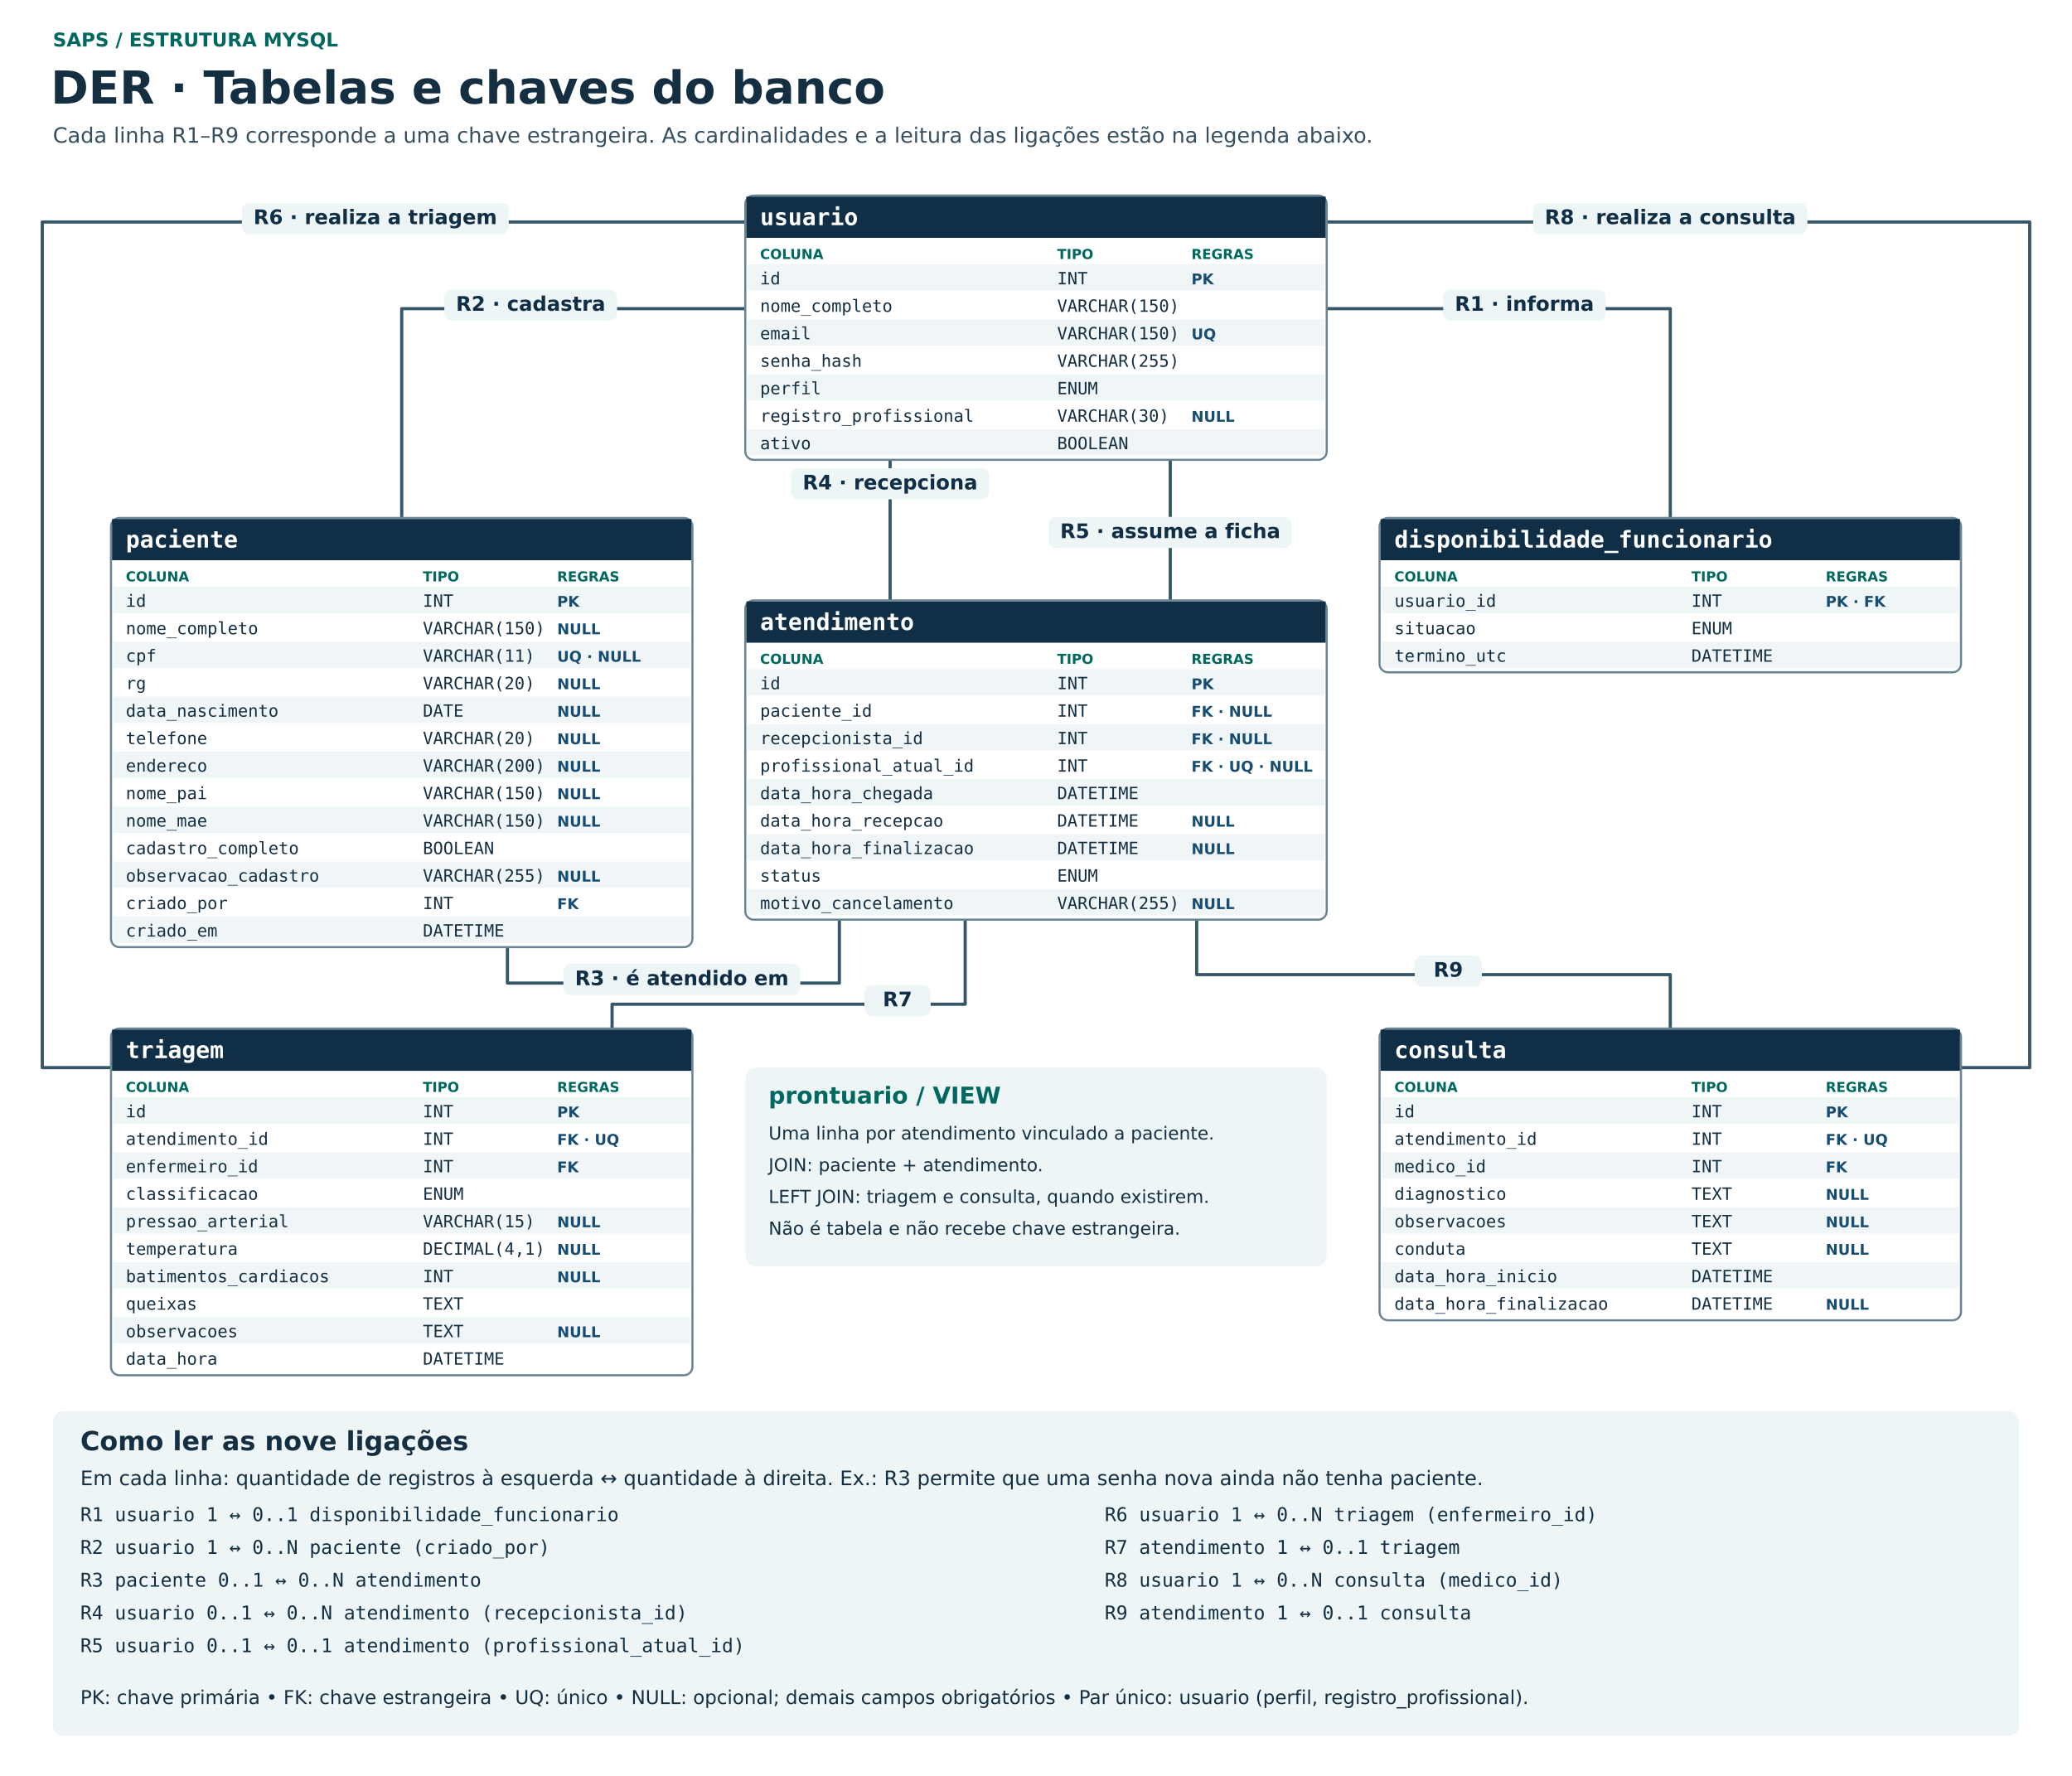
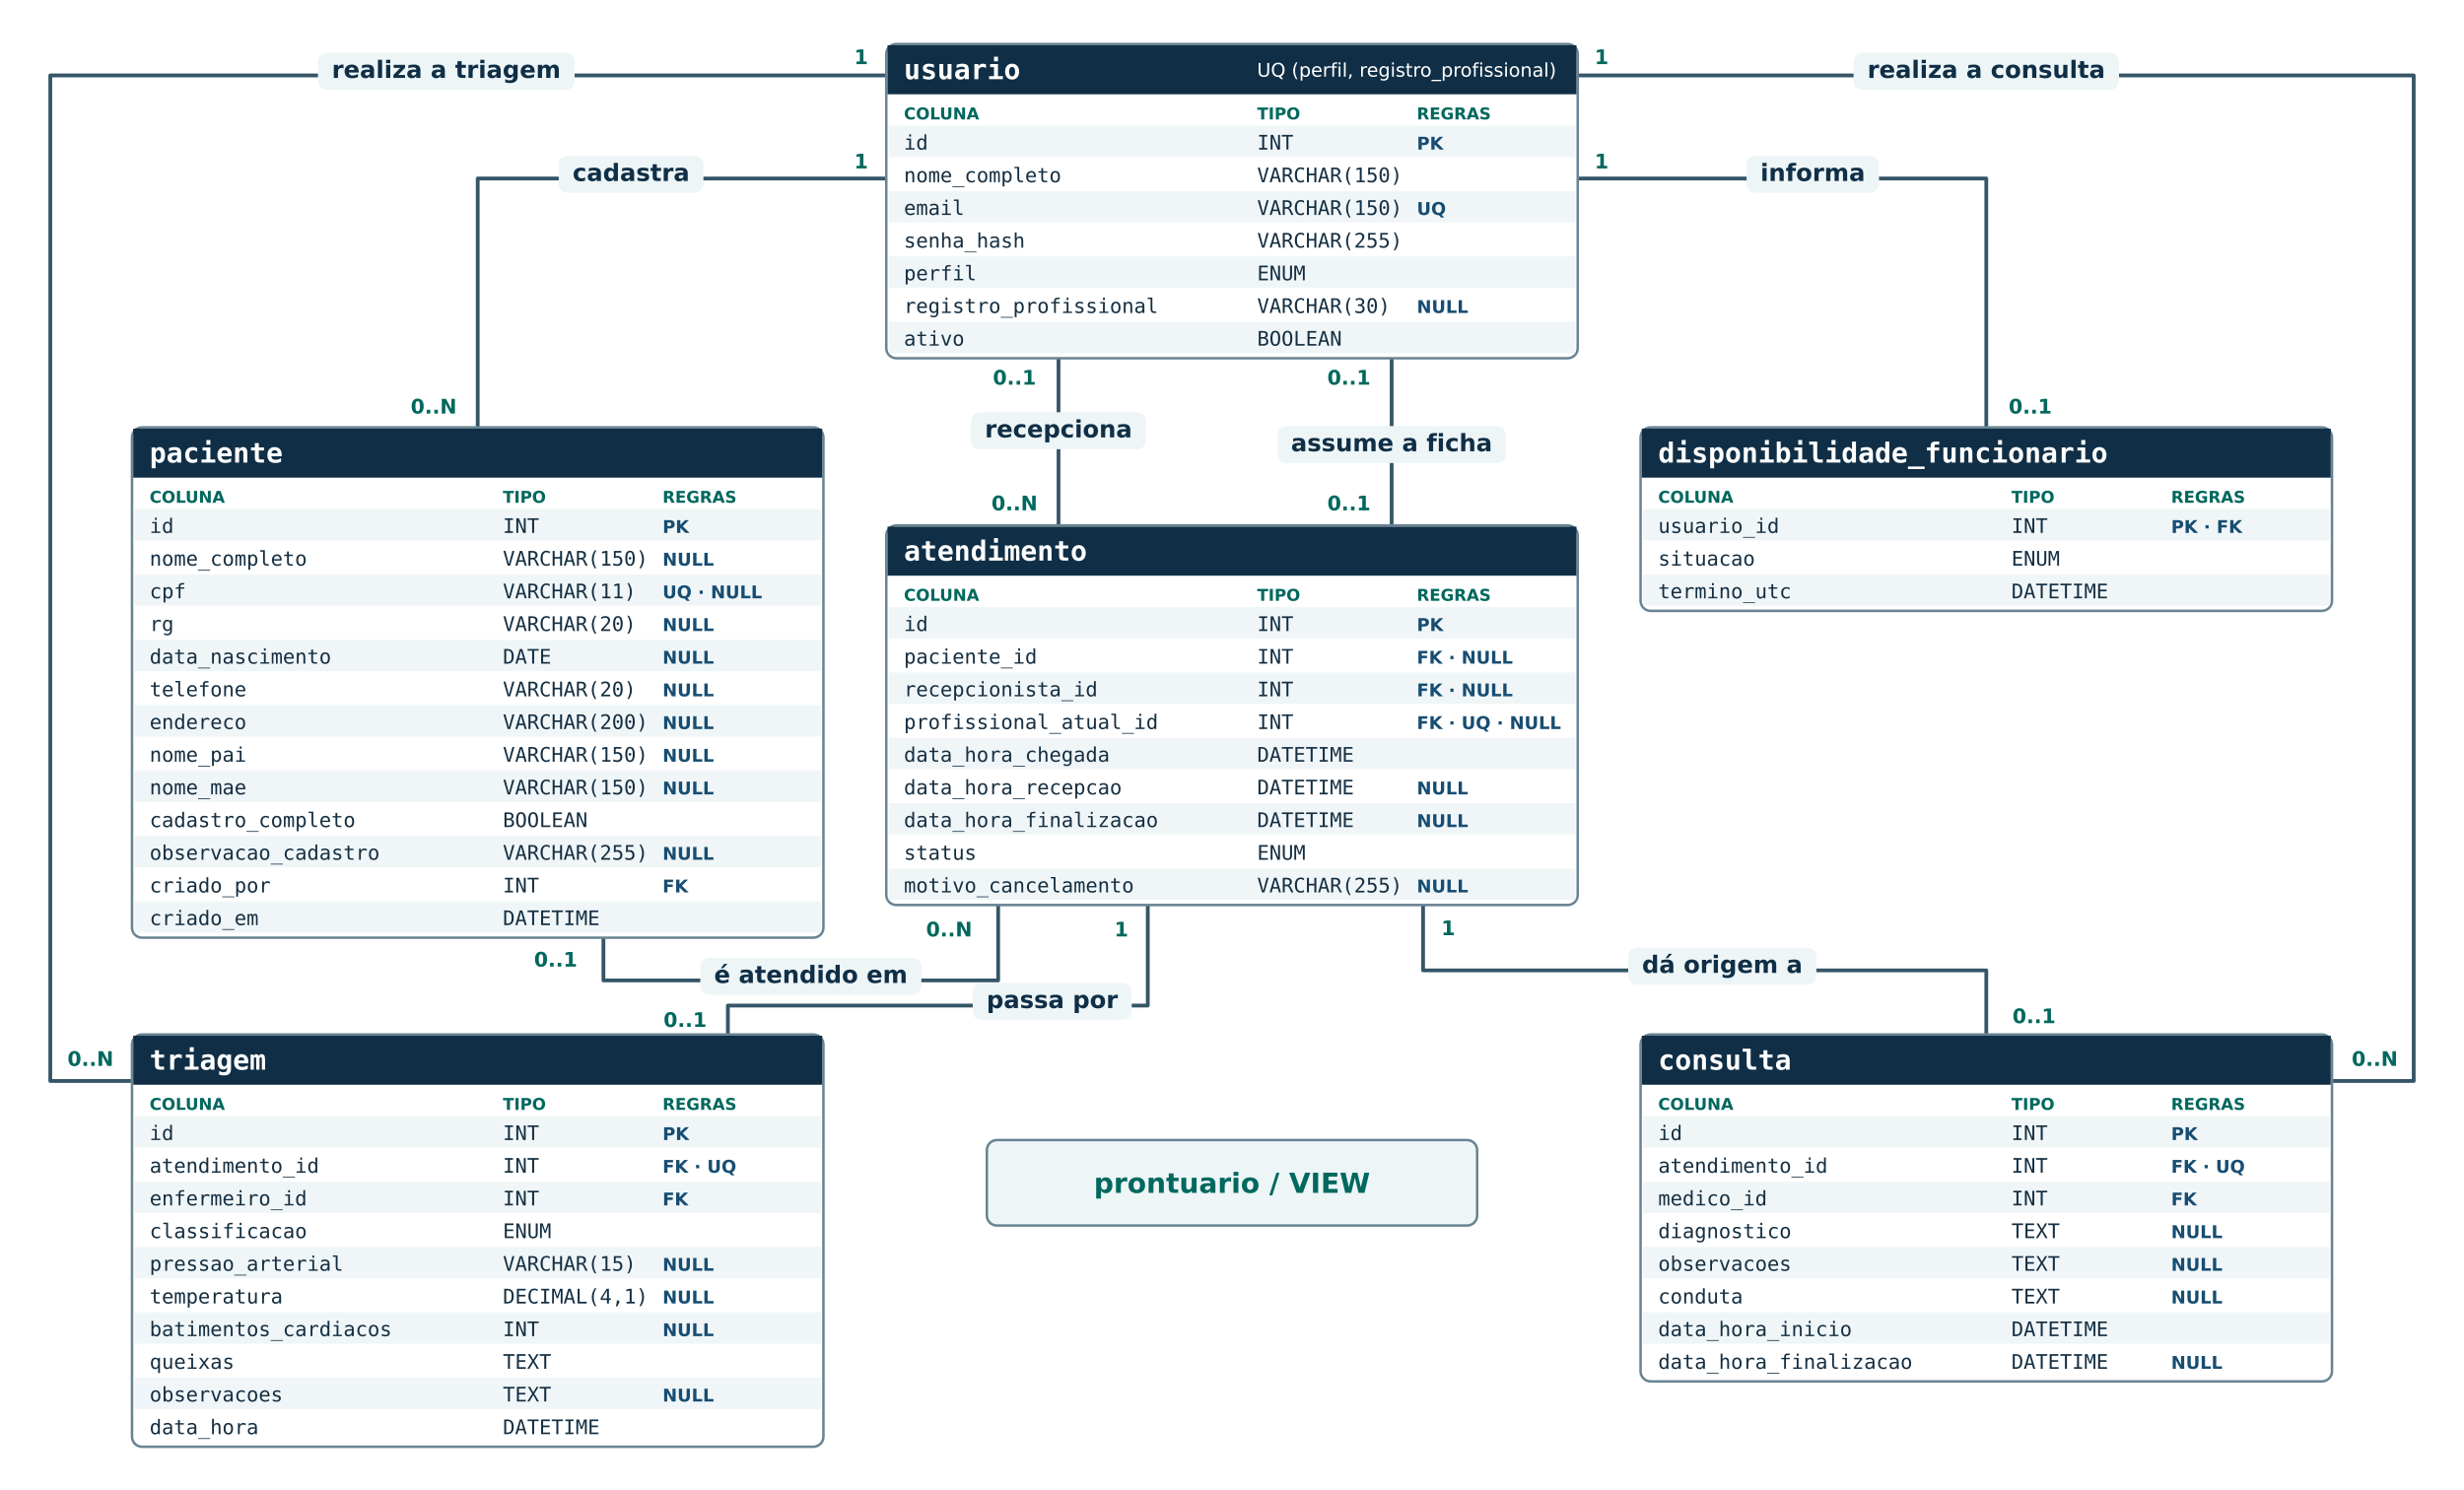
- <svg xmlns="http://www.w3.org/2000/svg" width="1960" height="1680" viewBox="0 0 1960 1680" role="img" aria-labelledby="titulo descricao">
+ <svg xmlns="http://www.w3.org/2000/svg" width="1960" height="1185" viewBox="0 150 1960 1185" role="img" aria-labelledby="titulo descricao">
  <rect width="1960" height="1680" fill="white" />
-   <text x="50" y="44" font-family="DejaVu Sans, sans-serif" font-size="18" font-weight="700" text-anchor="start" fill="#00685e">SAPS   /   ESTRUTURA MYSQL</text>
-   <text x="48" y="98" font-family="DejaVu Sans, sans-serif" font-size="43" font-weight="700" text-anchor="start" fill="#152f42">DER · Tabelas e chaves do banco</text>
-   <text x="50" y="135" font-family="DejaVu Sans, sans-serif" font-size="20" font-weight="400" text-anchor="start" fill="#354e60">Cada linha R1–R9 corresponde a uma chave estrangeira. As cardinalidades e a leitura das ligações estão na legenda abaixo.</text>
  <polyline points="705,210 40,210 40,1010 105,1010" fill="none" stroke="#355667" stroke-width="3" stroke-linejoin="round" />
-   <rect x="228.789" y="191.95" width="252.422" height="29.45" rx="7" fill="#edf5f7" stroke="none" stroke-width="2" />
-   <text x="355" y="212" font-family="DejaVu Sans, sans-serif" font-size="19" font-weight="700" text-anchor="middle" fill="#102f46">R6 · realiza a triagem</text>
+   <rect x="252.93" y="191.95" width="204.141" height="29.45" rx="7" fill="#edf5f7" stroke="none" stroke-width="2" />
+   <text x="355" y="212" font-family="DejaVu Sans, sans-serif" font-size="19" font-weight="700" text-anchor="middle" fill="#102f46">realiza a triagem</text>
  <polyline points="1255,210 1920,210 1920,1010 1855,1010" fill="none" stroke="#355667" stroke-width="3" stroke-linejoin="round" />
-   <rect x="1450.273" y="191.95" width="259.453" height="29.45" rx="7" fill="#edf5f7" stroke="none" stroke-width="2" />
-   <text x="1580" y="212" font-family="DejaVu Sans, sans-serif" font-size="19" font-weight="700" text-anchor="middle" fill="#102f46">R8 · realiza a consulta</text>
+   <rect x="1474.414" y="191.95" width="211.172" height="29.45" rx="7" fill="#edf5f7" stroke="none" stroke-width="2" />
+   <text x="1580" y="212" font-family="DejaVu Sans, sans-serif" font-size="19" font-weight="700" text-anchor="middle" fill="#102f46">realiza a consulta</text>
  <polyline points="705,292 380,292 380,490" fill="none" stroke="#355667" stroke-width="3" stroke-linejoin="round" />
-   <rect x="420.305" y="273.95" width="163.391" height="29.45" rx="7" fill="#edf5f7" stroke="none" stroke-width="2" />
-   <text x="502" y="294" font-family="DejaVu Sans, sans-serif" font-size="19" font-weight="700" text-anchor="middle" fill="#102f46">R2 · cadastra</text>
+   <rect x="444.445" y="273.95" width="115.109" height="29.45" rx="7" fill="#edf5f7" stroke="none" stroke-width="2" />
+   <text x="502" y="294" font-family="DejaVu Sans, sans-serif" font-size="19" font-weight="700" text-anchor="middle" fill="#102f46">cadastra</text>
  <polyline points="1255,292 1580,292 1580,490" fill="none" stroke="#355667" stroke-width="3" stroke-linejoin="round" />
-   <rect x="1365.18" y="273.95" width="153.641" height="29.45" rx="7" fill="#edf5f7" stroke="none" stroke-width="2" />
-   <text x="1442" y="294" font-family="DejaVu Sans, sans-serif" font-size="19" font-weight="700" text-anchor="middle" fill="#102f46">R1 · informa</text>
+   <rect x="1389.32" y="273.95" width="105.359" height="29.45" rx="7" fill="#edf5f7" stroke="none" stroke-width="2" />
+   <text x="1442" y="294" font-family="DejaVu Sans, sans-serif" font-size="19" font-weight="700" text-anchor="middle" fill="#102f46">informa</text>
  <polyline points="842,435 842,568" fill="none" stroke="#355667" stroke-width="3" stroke-linejoin="round" />
-   <rect x="748.258" y="442.95" width="187.484" height="29.45" rx="7" fill="#edf5f7" stroke="none" stroke-width="2" />
-   <text x="842" y="463" font-family="DejaVu Sans, sans-serif" font-size="19" font-weight="700" text-anchor="middle" fill="#102f46">R4 · recepciona</text>
+   <rect x="772.398" y="477.95" width="139.203" height="29.45" rx="7" fill="#edf5f7" stroke="none" stroke-width="2" />
+   <text x="842" y="498" font-family="DejaVu Sans, sans-serif" font-size="19" font-weight="700" text-anchor="middle" fill="#102f46">recepciona</text>
  <polyline points="1107,435 1107,568" fill="none" stroke="#355667" stroke-width="3" stroke-linejoin="round" />
-   <rect x="992.148" y="488.95" width="229.703" height="29.45" rx="7" fill="#edf5f7" stroke="none" stroke-width="2" />
-   <text x="1107" y="509" font-family="DejaVu Sans, sans-serif" font-size="19" font-weight="700" text-anchor="middle" fill="#102f46">R5 · assume a ficha</text>
+   <rect x="1016.289" y="488.95" width="181.422" height="29.45" rx="7" fill="#edf5f7" stroke="none" stroke-width="2" />
+   <text x="1107" y="509" font-family="DejaVu Sans, sans-serif" font-size="19" font-weight="700" text-anchor="middle" fill="#102f46">assume a ficha</text>
  <polyline points="480,896 480,930 794,930 794,870" fill="none" stroke="#355667" stroke-width="3" stroke-linejoin="round" />
-   <rect x="532.922" y="911.95" width="224.156" height="29.45" rx="7" fill="#edf5f7" stroke="none" stroke-width="2" />
-   <text x="645" y="932" font-family="DejaVu Sans, sans-serif" font-size="19" font-weight="700" text-anchor="middle" fill="#102f46">R3 · é atendido em</text>
+   <rect x="557.062" y="911.95" width="175.875" height="29.45" rx="7" fill="#edf5f7" stroke="none" stroke-width="2" />
+   <text x="645" y="932" font-family="DejaVu Sans, sans-serif" font-size="19" font-weight="700" text-anchor="middle" fill="#102f46">é atendido em</text>
  <polyline points="913,870 913,950 579,950 579,973" fill="none" stroke="#355667" stroke-width="3" stroke-linejoin="round" />
-   <rect x="817.664" y="931.95" width="62.672" height="29.45" rx="7" fill="#edf5f7" stroke="none" stroke-width="2" />
-   <text x="849" y="952" font-family="DejaVu Sans, sans-serif" font-size="19" font-weight="700" text-anchor="middle" fill="#102f46">R7</text>
+   <rect x="773.75" y="931.95" width="126.5" height="29.45" rx="7" fill="#edf5f7" stroke="none" stroke-width="2" />
+   <text x="837" y="952" font-family="DejaVu Sans, sans-serif" font-size="19" font-weight="700" text-anchor="middle" fill="#102f46">passa por</text>
  <polyline points="1132,870 1132,922 1580,922 1580,973" fill="none" stroke="#355667" stroke-width="3" stroke-linejoin="round" />
-   <rect x="1338.281" y="903.95" width="63.438" height="29.45" rx="7" fill="#edf5f7" stroke="none" stroke-width="2" />
-   <text x="1370" y="924" font-family="DejaVu Sans, sans-serif" font-size="19" font-weight="700" text-anchor="middle" fill="#102f46">R9</text>
+   <rect x="1295.156" y="903.95" width="149.688" height="29.45" rx="7" fill="#edf5f7" stroke="none" stroke-width="2" />
+   <text x="1370" y="924" font-family="DejaVu Sans, sans-serif" font-size="19" font-weight="700" text-anchor="middle" fill="#102f46">dá origem a</text>
  <rect x="705" y="185" width="550" height="250" rx="8" fill="white" stroke="#698493" stroke-width="2" />
  <rect x="706" y="186" width="548" height="39" rx="0" fill="#102f46" stroke="none" stroke-width="2" />
  <text x="719" y="213" font-family="DejaVu Sans Mono, monospace" font-size="22" font-weight="700" text-anchor="start" fill="white">usuario</text>
  <text x="719" y="245" font-family="DejaVu Sans, sans-serif" font-size="13" font-weight="700" text-anchor="start" fill="#00685e">COLUNA</text>
  <text x="1000" y="245" font-family="DejaVu Sans, sans-serif" font-size="13" font-weight="700" text-anchor="start" fill="#00685e">TIPO</text>
  <text x="1127" y="245" font-family="DejaVu Sans, sans-serif" font-size="13" font-weight="700" text-anchor="start" fill="#00685e">REGRAS</text>
  <rect x="707" y="250" width="546" height="25" rx="0" fill="#f0f6f8" stroke="none" stroke-width="2" />
  <text x="719" y="269" font-family="DejaVu Sans Mono, monospace" font-size="16" font-weight="400" text-anchor="start" fill="#152f42">id</text>
  <text x="1000" y="269" font-family="DejaVu Sans Mono, monospace" font-size="16" font-weight="400" text-anchor="start" fill="#152f42">INT</text>
  <text x="1127" y="269" font-family="DejaVu Sans, sans-serif" font-size="14" font-weight="700" text-anchor="start" fill="#174d72">PK</text>
  <text x="719" y="295" font-family="DejaVu Sans Mono, monospace" font-size="16" font-weight="400" text-anchor="start" fill="#152f42">nome_completo</text>
  <text x="1000" y="295" font-family="DejaVu Sans Mono, monospace" font-size="16" font-weight="400" text-anchor="start" fill="#152f42">VARCHAR(150)</text>
  <text x="1127" y="295" font-family="DejaVu Sans, sans-serif" font-size="14" font-weight="700" text-anchor="start" fill="#174d72" />
  <rect x="707" y="302" width="546" height="25" rx="0" fill="#f0f6f8" stroke="none" stroke-width="2" />
  <text x="719" y="321" font-family="DejaVu Sans Mono, monospace" font-size="16" font-weight="400" text-anchor="start" fill="#152f42">email</text>
  <text x="1000" y="321" font-family="DejaVu Sans Mono, monospace" font-size="16" font-weight="400" text-anchor="start" fill="#152f42">VARCHAR(150)</text>
  <text x="1127" y="321" font-family="DejaVu Sans, sans-serif" font-size="14" font-weight="700" text-anchor="start" fill="#174d72">UQ</text>
  <text x="719" y="347" font-family="DejaVu Sans Mono, monospace" font-size="16" font-weight="400" text-anchor="start" fill="#152f42">senha_hash</text>
  <text x="1000" y="347" font-family="DejaVu Sans Mono, monospace" font-size="16" font-weight="400" text-anchor="start" fill="#152f42">VARCHAR(255)</text>
  <text x="1127" y="347" font-family="DejaVu Sans, sans-serif" font-size="14" font-weight="700" text-anchor="start" fill="#174d72" />
  <rect x="707" y="354" width="546" height="25" rx="0" fill="#f0f6f8" stroke="none" stroke-width="2" />
  <text x="719" y="373" font-family="DejaVu Sans Mono, monospace" font-size="16" font-weight="400" text-anchor="start" fill="#152f42">perfil</text>
  <text x="1000" y="373" font-family="DejaVu Sans Mono, monospace" font-size="16" font-weight="400" text-anchor="start" fill="#152f42">ENUM</text>
  <text x="1127" y="373" font-family="DejaVu Sans, sans-serif" font-size="14" font-weight="700" text-anchor="start" fill="#174d72" />
  <text x="719" y="399" font-family="DejaVu Sans Mono, monospace" font-size="16" font-weight="400" text-anchor="start" fill="#152f42">registro_profissional</text>
  <text x="1000" y="399" font-family="DejaVu Sans Mono, monospace" font-size="16" font-weight="400" text-anchor="start" fill="#152f42">VARCHAR(30)</text>
  <text x="1127" y="399" font-family="DejaVu Sans, sans-serif" font-size="14" font-weight="700" text-anchor="start" fill="#174d72">NULL</text>
  <rect x="707" y="406" width="546" height="25" rx="0" fill="#f0f6f8" stroke="none" stroke-width="2" />
  <text x="719" y="425" font-family="DejaVu Sans Mono, monospace" font-size="16" font-weight="400" text-anchor="start" fill="#152f42">ativo</text>
  <text x="1000" y="425" font-family="DejaVu Sans Mono, monospace" font-size="16" font-weight="400" text-anchor="start" fill="#152f42">BOOLEAN</text>
  <text x="1127" y="425" font-family="DejaVu Sans, sans-serif" font-size="14" font-weight="700" text-anchor="start" fill="#174d72" />
  <rect x="105" y="490" width="550" height="406" rx="8" fill="white" stroke="#698493" stroke-width="2" />
  <rect x="106" y="491" width="548" height="39" rx="0" fill="#102f46" stroke="none" stroke-width="2" />
  <text x="119" y="518" font-family="DejaVu Sans Mono, monospace" font-size="22" font-weight="700" text-anchor="start" fill="white">paciente</text>
  <text x="119" y="550" font-family="DejaVu Sans, sans-serif" font-size="13" font-weight="700" text-anchor="start" fill="#00685e">COLUNA</text>
  <text x="400" y="550" font-family="DejaVu Sans, sans-serif" font-size="13" font-weight="700" text-anchor="start" fill="#00685e">TIPO</text>
  <text x="527" y="550" font-family="DejaVu Sans, sans-serif" font-size="13" font-weight="700" text-anchor="start" fill="#00685e">REGRAS</text>
  <rect x="107" y="555" width="546" height="25" rx="0" fill="#f0f6f8" stroke="none" stroke-width="2" />
  <text x="119" y="574" font-family="DejaVu Sans Mono, monospace" font-size="16" font-weight="400" text-anchor="start" fill="#152f42">id</text>
  <text x="400" y="574" font-family="DejaVu Sans Mono, monospace" font-size="16" font-weight="400" text-anchor="start" fill="#152f42">INT</text>
  <text x="527" y="574" font-family="DejaVu Sans, sans-serif" font-size="14" font-weight="700" text-anchor="start" fill="#174d72">PK</text>
  <text x="119" y="600" font-family="DejaVu Sans Mono, monospace" font-size="16" font-weight="400" text-anchor="start" fill="#152f42">nome_completo</text>
  <text x="400" y="600" font-family="DejaVu Sans Mono, monospace" font-size="16" font-weight="400" text-anchor="start" fill="#152f42">VARCHAR(150)</text>
  <text x="527" y="600" font-family="DejaVu Sans, sans-serif" font-size="14" font-weight="700" text-anchor="start" fill="#174d72">NULL</text>
  <rect x="107" y="607" width="546" height="25" rx="0" fill="#f0f6f8" stroke="none" stroke-width="2" />
  <text x="119" y="626" font-family="DejaVu Sans Mono, monospace" font-size="16" font-weight="400" text-anchor="start" fill="#152f42">cpf</text>
  <text x="400" y="626" font-family="DejaVu Sans Mono, monospace" font-size="16" font-weight="400" text-anchor="start" fill="#152f42">VARCHAR(11)</text>
  <text x="527" y="626" font-family="DejaVu Sans, sans-serif" font-size="14" font-weight="700" text-anchor="start" fill="#174d72">UQ · NULL</text>
  <text x="119" y="652" font-family="DejaVu Sans Mono, monospace" font-size="16" font-weight="400" text-anchor="start" fill="#152f42">rg</text>
  <text x="400" y="652" font-family="DejaVu Sans Mono, monospace" font-size="16" font-weight="400" text-anchor="start" fill="#152f42">VARCHAR(20)</text>
  <text x="527" y="652" font-family="DejaVu Sans, sans-serif" font-size="14" font-weight="700" text-anchor="start" fill="#174d72">NULL</text>
  <rect x="107" y="659" width="546" height="25" rx="0" fill="#f0f6f8" stroke="none" stroke-width="2" />
  <text x="119" y="678" font-family="DejaVu Sans Mono, monospace" font-size="16" font-weight="400" text-anchor="start" fill="#152f42">data_nascimento</text>
  <text x="400" y="678" font-family="DejaVu Sans Mono, monospace" font-size="16" font-weight="400" text-anchor="start" fill="#152f42">DATE</text>
  <text x="527" y="678" font-family="DejaVu Sans, sans-serif" font-size="14" font-weight="700" text-anchor="start" fill="#174d72">NULL</text>
  <text x="119" y="704" font-family="DejaVu Sans Mono, monospace" font-size="16" font-weight="400" text-anchor="start" fill="#152f42">telefone</text>
  <text x="400" y="704" font-family="DejaVu Sans Mono, monospace" font-size="16" font-weight="400" text-anchor="start" fill="#152f42">VARCHAR(20)</text>
  <text x="527" y="704" font-family="DejaVu Sans, sans-serif" font-size="14" font-weight="700" text-anchor="start" fill="#174d72">NULL</text>
  <rect x="107" y="711" width="546" height="25" rx="0" fill="#f0f6f8" stroke="none" stroke-width="2" />
  <text x="119" y="730" font-family="DejaVu Sans Mono, monospace" font-size="16" font-weight="400" text-anchor="start" fill="#152f42">endereco</text>
  <text x="400" y="730" font-family="DejaVu Sans Mono, monospace" font-size="16" font-weight="400" text-anchor="start" fill="#152f42">VARCHAR(200)</text>
  <text x="527" y="730" font-family="DejaVu Sans, sans-serif" font-size="14" font-weight="700" text-anchor="start" fill="#174d72">NULL</text>
  <text x="119" y="756" font-family="DejaVu Sans Mono, monospace" font-size="16" font-weight="400" text-anchor="start" fill="#152f42">nome_pai</text>
  <text x="400" y="756" font-family="DejaVu Sans Mono, monospace" font-size="16" font-weight="400" text-anchor="start" fill="#152f42">VARCHAR(150)</text>
  <text x="527" y="756" font-family="DejaVu Sans, sans-serif" font-size="14" font-weight="700" text-anchor="start" fill="#174d72">NULL</text>
  <rect x="107" y="763" width="546" height="25" rx="0" fill="#f0f6f8" stroke="none" stroke-width="2" />
  <text x="119" y="782" font-family="DejaVu Sans Mono, monospace" font-size="16" font-weight="400" text-anchor="start" fill="#152f42">nome_mae</text>
  <text x="400" y="782" font-family="DejaVu Sans Mono, monospace" font-size="16" font-weight="400" text-anchor="start" fill="#152f42">VARCHAR(150)</text>
  <text x="527" y="782" font-family="DejaVu Sans, sans-serif" font-size="14" font-weight="700" text-anchor="start" fill="#174d72">NULL</text>
  <text x="119" y="808" font-family="DejaVu Sans Mono, monospace" font-size="16" font-weight="400" text-anchor="start" fill="#152f42">cadastro_completo</text>
  <text x="400" y="808" font-family="DejaVu Sans Mono, monospace" font-size="16" font-weight="400" text-anchor="start" fill="#152f42">BOOLEAN</text>
  <text x="527" y="808" font-family="DejaVu Sans, sans-serif" font-size="14" font-weight="700" text-anchor="start" fill="#174d72" />
  <rect x="107" y="815" width="546" height="25" rx="0" fill="#f0f6f8" stroke="none" stroke-width="2" />
  <text x="119" y="834" font-family="DejaVu Sans Mono, monospace" font-size="16" font-weight="400" text-anchor="start" fill="#152f42">observacao_cadastro</text>
  <text x="400" y="834" font-family="DejaVu Sans Mono, monospace" font-size="16" font-weight="400" text-anchor="start" fill="#152f42">VARCHAR(255)</text>
  <text x="527" y="834" font-family="DejaVu Sans, sans-serif" font-size="14" font-weight="700" text-anchor="start" fill="#174d72">NULL</text>
  <text x="119" y="860" font-family="DejaVu Sans Mono, monospace" font-size="16" font-weight="400" text-anchor="start" fill="#152f42">criado_por</text>
  <text x="400" y="860" font-family="DejaVu Sans Mono, monospace" font-size="16" font-weight="400" text-anchor="start" fill="#152f42">INT</text>
  <text x="527" y="860" font-family="DejaVu Sans, sans-serif" font-size="14" font-weight="700" text-anchor="start" fill="#174d72">FK</text>
  <rect x="107" y="867" width="546" height="25" rx="0" fill="#f0f6f8" stroke="none" stroke-width="2" />
  <text x="119" y="886" font-family="DejaVu Sans Mono, monospace" font-size="16" font-weight="400" text-anchor="start" fill="#152f42">criado_em</text>
  <text x="400" y="886" font-family="DejaVu Sans Mono, monospace" font-size="16" font-weight="400" text-anchor="start" fill="#152f42">DATETIME</text>
  <text x="527" y="886" font-family="DejaVu Sans, sans-serif" font-size="14" font-weight="700" text-anchor="start" fill="#174d72" />
  <rect x="705" y="568" width="550" height="302" rx="8" fill="white" stroke="#698493" stroke-width="2" />
  <rect x="706" y="569" width="548" height="39" rx="0" fill="#102f46" stroke="none" stroke-width="2" />
  <text x="719" y="596" font-family="DejaVu Sans Mono, monospace" font-size="22" font-weight="700" text-anchor="start" fill="white">atendimento</text>
  <text x="719" y="628" font-family="DejaVu Sans, sans-serif" font-size="13" font-weight="700" text-anchor="start" fill="#00685e">COLUNA</text>
  <text x="1000" y="628" font-family="DejaVu Sans, sans-serif" font-size="13" font-weight="700" text-anchor="start" fill="#00685e">TIPO</text>
  <text x="1127" y="628" font-family="DejaVu Sans, sans-serif" font-size="13" font-weight="700" text-anchor="start" fill="#00685e">REGRAS</text>
  <rect x="707" y="633" width="546" height="25" rx="0" fill="#f0f6f8" stroke="none" stroke-width="2" />
  <text x="719" y="652" font-family="DejaVu Sans Mono, monospace" font-size="16" font-weight="400" text-anchor="start" fill="#152f42">id</text>
  <text x="1000" y="652" font-family="DejaVu Sans Mono, monospace" font-size="16" font-weight="400" text-anchor="start" fill="#152f42">INT</text>
  <text x="1127" y="652" font-family="DejaVu Sans, sans-serif" font-size="14" font-weight="700" text-anchor="start" fill="#174d72">PK</text>
  <text x="719" y="678" font-family="DejaVu Sans Mono, monospace" font-size="16" font-weight="400" text-anchor="start" fill="#152f42">paciente_id</text>
  <text x="1000" y="678" font-family="DejaVu Sans Mono, monospace" font-size="16" font-weight="400" text-anchor="start" fill="#152f42">INT</text>
  <text x="1127" y="678" font-family="DejaVu Sans, sans-serif" font-size="14" font-weight="700" text-anchor="start" fill="#174d72">FK · NULL</text>
  <rect x="707" y="685" width="546" height="25" rx="0" fill="#f0f6f8" stroke="none" stroke-width="2" />
  <text x="719" y="704" font-family="DejaVu Sans Mono, monospace" font-size="16" font-weight="400" text-anchor="start" fill="#152f42">recepcionista_id</text>
  <text x="1000" y="704" font-family="DejaVu Sans Mono, monospace" font-size="16" font-weight="400" text-anchor="start" fill="#152f42">INT</text>
  <text x="1127" y="704" font-family="DejaVu Sans, sans-serif" font-size="14" font-weight="700" text-anchor="start" fill="#174d72">FK · NULL</text>
  <text x="719" y="730" font-family="DejaVu Sans Mono, monospace" font-size="16" font-weight="400" text-anchor="start" fill="#152f42">profissional_atual_id</text>
  <text x="1000" y="730" font-family="DejaVu Sans Mono, monospace" font-size="16" font-weight="400" text-anchor="start" fill="#152f42">INT</text>
  <text x="1127" y="730" font-family="DejaVu Sans, sans-serif" font-size="14" font-weight="700" text-anchor="start" fill="#174d72">FK · UQ · NULL</text>
  <rect x="707" y="737" width="546" height="25" rx="0" fill="#f0f6f8" stroke="none" stroke-width="2" />
  <text x="719" y="756" font-family="DejaVu Sans Mono, monospace" font-size="16" font-weight="400" text-anchor="start" fill="#152f42">data_hora_chegada</text>
  <text x="1000" y="756" font-family="DejaVu Sans Mono, monospace" font-size="16" font-weight="400" text-anchor="start" fill="#152f42">DATETIME</text>
  <text x="1127" y="756" font-family="DejaVu Sans, sans-serif" font-size="14" font-weight="700" text-anchor="start" fill="#174d72" />
  <text x="719" y="782" font-family="DejaVu Sans Mono, monospace" font-size="16" font-weight="400" text-anchor="start" fill="#152f42">data_hora_recepcao</text>
  <text x="1000" y="782" font-family="DejaVu Sans Mono, monospace" font-size="16" font-weight="400" text-anchor="start" fill="#152f42">DATETIME</text>
  <text x="1127" y="782" font-family="DejaVu Sans, sans-serif" font-size="14" font-weight="700" text-anchor="start" fill="#174d72">NULL</text>
  <rect x="707" y="789" width="546" height="25" rx="0" fill="#f0f6f8" stroke="none" stroke-width="2" />
  <text x="719" y="808" font-family="DejaVu Sans Mono, monospace" font-size="16" font-weight="400" text-anchor="start" fill="#152f42">data_hora_finalizacao</text>
  <text x="1000" y="808" font-family="DejaVu Sans Mono, monospace" font-size="16" font-weight="400" text-anchor="start" fill="#152f42">DATETIME</text>
  <text x="1127" y="808" font-family="DejaVu Sans, sans-serif" font-size="14" font-weight="700" text-anchor="start" fill="#174d72">NULL</text>
  <text x="719" y="834" font-family="DejaVu Sans Mono, monospace" font-size="16" font-weight="400" text-anchor="start" fill="#152f42">status</text>
  <text x="1000" y="834" font-family="DejaVu Sans Mono, monospace" font-size="16" font-weight="400" text-anchor="start" fill="#152f42">ENUM</text>
  <text x="1127" y="834" font-family="DejaVu Sans, sans-serif" font-size="14" font-weight="700" text-anchor="start" fill="#174d72" />
  <rect x="707" y="841" width="546" height="25" rx="0" fill="#f0f6f8" stroke="none" stroke-width="2" />
  <text x="719" y="860" font-family="DejaVu Sans Mono, monospace" font-size="16" font-weight="400" text-anchor="start" fill="#152f42">motivo_cancelamento</text>
  <text x="1000" y="860" font-family="DejaVu Sans Mono, monospace" font-size="16" font-weight="400" text-anchor="start" fill="#152f42">VARCHAR(255)</text>
  <text x="1127" y="860" font-family="DejaVu Sans, sans-serif" font-size="14" font-weight="700" text-anchor="start" fill="#174d72">NULL</text>
  <rect x="1305" y="490" width="550" height="146" rx="8" fill="white" stroke="#698493" stroke-width="2" />
  <rect x="1306" y="491" width="548" height="39" rx="0" fill="#102f46" stroke="none" stroke-width="2" />
  <text x="1319" y="518" font-family="DejaVu Sans Mono, monospace" font-size="22" font-weight="700" text-anchor="start" fill="white">disponibilidade_funcionario</text>
  <text x="1319" y="550" font-family="DejaVu Sans, sans-serif" font-size="13" font-weight="700" text-anchor="start" fill="#00685e">COLUNA</text>
  <text x="1600" y="550" font-family="DejaVu Sans, sans-serif" font-size="13" font-weight="700" text-anchor="start" fill="#00685e">TIPO</text>
  <text x="1727" y="550" font-family="DejaVu Sans, sans-serif" font-size="13" font-weight="700" text-anchor="start" fill="#00685e">REGRAS</text>
  <rect x="1307" y="555" width="546" height="25" rx="0" fill="#f0f6f8" stroke="none" stroke-width="2" />
  <text x="1319" y="574" font-family="DejaVu Sans Mono, monospace" font-size="16" font-weight="400" text-anchor="start" fill="#152f42">usuario_id</text>
  <text x="1600" y="574" font-family="DejaVu Sans Mono, monospace" font-size="16" font-weight="400" text-anchor="start" fill="#152f42">INT</text>
  <text x="1727" y="574" font-family="DejaVu Sans, sans-serif" font-size="14" font-weight="700" text-anchor="start" fill="#174d72">PK · FK</text>
  <text x="1319" y="600" font-family="DejaVu Sans Mono, monospace" font-size="16" font-weight="400" text-anchor="start" fill="#152f42">situacao</text>
  <text x="1600" y="600" font-family="DejaVu Sans Mono, monospace" font-size="16" font-weight="400" text-anchor="start" fill="#152f42">ENUM</text>
  <text x="1727" y="600" font-family="DejaVu Sans, sans-serif" font-size="14" font-weight="700" text-anchor="start" fill="#174d72" />
  <rect x="1307" y="607" width="546" height="25" rx="0" fill="#f0f6f8" stroke="none" stroke-width="2" />
  <text x="1319" y="626" font-family="DejaVu Sans Mono, monospace" font-size="16" font-weight="400" text-anchor="start" fill="#152f42">termino_utc</text>
  <text x="1600" y="626" font-family="DejaVu Sans Mono, monospace" font-size="16" font-weight="400" text-anchor="start" fill="#152f42">DATETIME</text>
  <text x="1727" y="626" font-family="DejaVu Sans, sans-serif" font-size="14" font-weight="700" text-anchor="start" fill="#174d72" />
  <rect x="105" y="973" width="550" height="328" rx="8" fill="white" stroke="#698493" stroke-width="2" />
  <rect x="106" y="974" width="548" height="39" rx="0" fill="#102f46" stroke="none" stroke-width="2" />
  <text x="119" y="1001" font-family="DejaVu Sans Mono, monospace" font-size="22" font-weight="700" text-anchor="start" fill="white">triagem</text>
  <text x="119" y="1033" font-family="DejaVu Sans, sans-serif" font-size="13" font-weight="700" text-anchor="start" fill="#00685e">COLUNA</text>
  <text x="400" y="1033" font-family="DejaVu Sans, sans-serif" font-size="13" font-weight="700" text-anchor="start" fill="#00685e">TIPO</text>
  <text x="527" y="1033" font-family="DejaVu Sans, sans-serif" font-size="13" font-weight="700" text-anchor="start" fill="#00685e">REGRAS</text>
  <rect x="107" y="1038" width="546" height="25" rx="0" fill="#f0f6f8" stroke="none" stroke-width="2" />
  <text x="119" y="1057" font-family="DejaVu Sans Mono, monospace" font-size="16" font-weight="400" text-anchor="start" fill="#152f42">id</text>
  <text x="400" y="1057" font-family="DejaVu Sans Mono, monospace" font-size="16" font-weight="400" text-anchor="start" fill="#152f42">INT</text>
  <text x="527" y="1057" font-family="DejaVu Sans, sans-serif" font-size="14" font-weight="700" text-anchor="start" fill="#174d72">PK</text>
  <text x="119" y="1083" font-family="DejaVu Sans Mono, monospace" font-size="16" font-weight="400" text-anchor="start" fill="#152f42">atendimento_id</text>
  <text x="400" y="1083" font-family="DejaVu Sans Mono, monospace" font-size="16" font-weight="400" text-anchor="start" fill="#152f42">INT</text>
  <text x="527" y="1083" font-family="DejaVu Sans, sans-serif" font-size="14" font-weight="700" text-anchor="start" fill="#174d72">FK · UQ</text>
  <rect x="107" y="1090" width="546" height="25" rx="0" fill="#f0f6f8" stroke="none" stroke-width="2" />
  <text x="119" y="1109" font-family="DejaVu Sans Mono, monospace" font-size="16" font-weight="400" text-anchor="start" fill="#152f42">enfermeiro_id</text>
  <text x="400" y="1109" font-family="DejaVu Sans Mono, monospace" font-size="16" font-weight="400" text-anchor="start" fill="#152f42">INT</text>
  <text x="527" y="1109" font-family="DejaVu Sans, sans-serif" font-size="14" font-weight="700" text-anchor="start" fill="#174d72">FK</text>
  <text x="119" y="1135" font-family="DejaVu Sans Mono, monospace" font-size="16" font-weight="400" text-anchor="start" fill="#152f42">classificacao</text>
  <text x="400" y="1135" font-family="DejaVu Sans Mono, monospace" font-size="16" font-weight="400" text-anchor="start" fill="#152f42">ENUM</text>
  <text x="527" y="1135" font-family="DejaVu Sans, sans-serif" font-size="14" font-weight="700" text-anchor="start" fill="#174d72" />
  <rect x="107" y="1142" width="546" height="25" rx="0" fill="#f0f6f8" stroke="none" stroke-width="2" />
  <text x="119" y="1161" font-family="DejaVu Sans Mono, monospace" font-size="16" font-weight="400" text-anchor="start" fill="#152f42">pressao_arterial</text>
  <text x="400" y="1161" font-family="DejaVu Sans Mono, monospace" font-size="16" font-weight="400" text-anchor="start" fill="#152f42">VARCHAR(15)</text>
  <text x="527" y="1161" font-family="DejaVu Sans, sans-serif" font-size="14" font-weight="700" text-anchor="start" fill="#174d72">NULL</text>
  <text x="119" y="1187" font-family="DejaVu Sans Mono, monospace" font-size="16" font-weight="400" text-anchor="start" fill="#152f42">temperatura</text>
  <text x="400" y="1187" font-family="DejaVu Sans Mono, monospace" font-size="16" font-weight="400" text-anchor="start" fill="#152f42">DECIMAL(4,1)</text>
  <text x="527" y="1187" font-family="DejaVu Sans, sans-serif" font-size="14" font-weight="700" text-anchor="start" fill="#174d72">NULL</text>
  <rect x="107" y="1194" width="546" height="25" rx="0" fill="#f0f6f8" stroke="none" stroke-width="2" />
  <text x="119" y="1213" font-family="DejaVu Sans Mono, monospace" font-size="16" font-weight="400" text-anchor="start" fill="#152f42">batimentos_cardiacos</text>
  <text x="400" y="1213" font-family="DejaVu Sans Mono, monospace" font-size="16" font-weight="400" text-anchor="start" fill="#152f42">INT</text>
  <text x="527" y="1213" font-family="DejaVu Sans, sans-serif" font-size="14" font-weight="700" text-anchor="start" fill="#174d72">NULL</text>
  <text x="119" y="1239" font-family="DejaVu Sans Mono, monospace" font-size="16" font-weight="400" text-anchor="start" fill="#152f42">queixas</text>
  <text x="400" y="1239" font-family="DejaVu Sans Mono, monospace" font-size="16" font-weight="400" text-anchor="start" fill="#152f42">TEXT</text>
  <text x="527" y="1239" font-family="DejaVu Sans, sans-serif" font-size="14" font-weight="700" text-anchor="start" fill="#174d72" />
  <rect x="107" y="1246" width="546" height="25" rx="0" fill="#f0f6f8" stroke="none" stroke-width="2" />
  <text x="119" y="1265" font-family="DejaVu Sans Mono, monospace" font-size="16" font-weight="400" text-anchor="start" fill="#152f42">observacoes</text>
  <text x="400" y="1265" font-family="DejaVu Sans Mono, monospace" font-size="16" font-weight="400" text-anchor="start" fill="#152f42">TEXT</text>
  <text x="527" y="1265" font-family="DejaVu Sans, sans-serif" font-size="14" font-weight="700" text-anchor="start" fill="#174d72">NULL</text>
  <text x="119" y="1291" font-family="DejaVu Sans Mono, monospace" font-size="16" font-weight="400" text-anchor="start" fill="#152f42">data_hora</text>
  <text x="400" y="1291" font-family="DejaVu Sans Mono, monospace" font-size="16" font-weight="400" text-anchor="start" fill="#152f42">DATETIME</text>
  <text x="527" y="1291" font-family="DejaVu Sans, sans-serif" font-size="14" font-weight="700" text-anchor="start" fill="#174d72" />
  <rect x="1305" y="973" width="550" height="276" rx="8" fill="white" stroke="#698493" stroke-width="2" />
  <rect x="1306" y="974" width="548" height="39" rx="0" fill="#102f46" stroke="none" stroke-width="2" />
  <text x="1319" y="1001" font-family="DejaVu Sans Mono, monospace" font-size="22" font-weight="700" text-anchor="start" fill="white">consulta</text>
  <text x="1319" y="1033" font-family="DejaVu Sans, sans-serif" font-size="13" font-weight="700" text-anchor="start" fill="#00685e">COLUNA</text>
  <text x="1600" y="1033" font-family="DejaVu Sans, sans-serif" font-size="13" font-weight="700" text-anchor="start" fill="#00685e">TIPO</text>
  <text x="1727" y="1033" font-family="DejaVu Sans, sans-serif" font-size="13" font-weight="700" text-anchor="start" fill="#00685e">REGRAS</text>
  <rect x="1307" y="1038" width="546" height="25" rx="0" fill="#f0f6f8" stroke="none" stroke-width="2" />
  <text x="1319" y="1057" font-family="DejaVu Sans Mono, monospace" font-size="16" font-weight="400" text-anchor="start" fill="#152f42">id</text>
  <text x="1600" y="1057" font-family="DejaVu Sans Mono, monospace" font-size="16" font-weight="400" text-anchor="start" fill="#152f42">INT</text>
  <text x="1727" y="1057" font-family="DejaVu Sans, sans-serif" font-size="14" font-weight="700" text-anchor="start" fill="#174d72">PK</text>
  <text x="1319" y="1083" font-family="DejaVu Sans Mono, monospace" font-size="16" font-weight="400" text-anchor="start" fill="#152f42">atendimento_id</text>
  <text x="1600" y="1083" font-family="DejaVu Sans Mono, monospace" font-size="16" font-weight="400" text-anchor="start" fill="#152f42">INT</text>
  <text x="1727" y="1083" font-family="DejaVu Sans, sans-serif" font-size="14" font-weight="700" text-anchor="start" fill="#174d72">FK · UQ</text>
  <rect x="1307" y="1090" width="546" height="25" rx="0" fill="#f0f6f8" stroke="none" stroke-width="2" />
  <text x="1319" y="1109" font-family="DejaVu Sans Mono, monospace" font-size="16" font-weight="400" text-anchor="start" fill="#152f42">medico_id</text>
  <text x="1600" y="1109" font-family="DejaVu Sans Mono, monospace" font-size="16" font-weight="400" text-anchor="start" fill="#152f42">INT</text>
  <text x="1727" y="1109" font-family="DejaVu Sans, sans-serif" font-size="14" font-weight="700" text-anchor="start" fill="#174d72">FK</text>
  <text x="1319" y="1135" font-family="DejaVu Sans Mono, monospace" font-size="16" font-weight="400" text-anchor="start" fill="#152f42">diagnostico</text>
  <text x="1600" y="1135" font-family="DejaVu Sans Mono, monospace" font-size="16" font-weight="400" text-anchor="start" fill="#152f42">TEXT</text>
  <text x="1727" y="1135" font-family="DejaVu Sans, sans-serif" font-size="14" font-weight="700" text-anchor="start" fill="#174d72">NULL</text>
  <rect x="1307" y="1142" width="546" height="25" rx="0" fill="#f0f6f8" stroke="none" stroke-width="2" />
  <text x="1319" y="1161" font-family="DejaVu Sans Mono, monospace" font-size="16" font-weight="400" text-anchor="start" fill="#152f42">observacoes</text>
  <text x="1600" y="1161" font-family="DejaVu Sans Mono, monospace" font-size="16" font-weight="400" text-anchor="start" fill="#152f42">TEXT</text>
  <text x="1727" y="1161" font-family="DejaVu Sans, sans-serif" font-size="14" font-weight="700" text-anchor="start" fill="#174d72">NULL</text>
  <text x="1319" y="1187" font-family="DejaVu Sans Mono, monospace" font-size="16" font-weight="400" text-anchor="start" fill="#152f42">conduta</text>
  <text x="1600" y="1187" font-family="DejaVu Sans Mono, monospace" font-size="16" font-weight="400" text-anchor="start" fill="#152f42">TEXT</text>
  <text x="1727" y="1187" font-family="DejaVu Sans, sans-serif" font-size="14" font-weight="700" text-anchor="start" fill="#174d72">NULL</text>
  <rect x="1307" y="1194" width="546" height="25" rx="0" fill="#f0f6f8" stroke="none" stroke-width="2" />
  <text x="1319" y="1213" font-family="DejaVu Sans Mono, monospace" font-size="16" font-weight="400" text-anchor="start" fill="#152f42">data_hora_inicio</text>
  <text x="1600" y="1213" font-family="DejaVu Sans Mono, monospace" font-size="16" font-weight="400" text-anchor="start" fill="#152f42">DATETIME</text>
  <text x="1727" y="1213" font-family="DejaVu Sans, sans-serif" font-size="14" font-weight="700" text-anchor="start" fill="#174d72" />
  <text x="1319" y="1239" font-family="DejaVu Sans Mono, monospace" font-size="16" font-weight="400" text-anchor="start" fill="#152f42">data_hora_finalizacao</text>
  <text x="1600" y="1239" font-family="DejaVu Sans Mono, monospace" font-size="16" font-weight="400" text-anchor="start" fill="#152f42">DATETIME</text>
  <text x="1727" y="1239" font-family="DejaVu Sans, sans-serif" font-size="14" font-weight="700" text-anchor="start" fill="#174d72">NULL</text>
-   <rect x="705" y="1010" width="550" height="188" rx="10" fill="#edf5f7" stroke="none" stroke-width="2" />
-   <text x="727" y="1044" font-family="DejaVu Sans, sans-serif" font-size="22" font-weight="700" text-anchor="start" fill="#00685e">prontuario  /  VIEW</text>
-   <text x="727" y="1078" font-family="DejaVu Sans, sans-serif" font-size="17" font-weight="400" text-anchor="start" fill="#152f42">Uma linha por atendimento vinculado a paciente.</text>
-   <text x="727" y="1108" font-family="DejaVu Sans, sans-serif" font-size="17" font-weight="400" text-anchor="start" fill="#152f42">JOIN: paciente + atendimento.</text>
-   <text x="727" y="1138" font-family="DejaVu Sans, sans-serif" font-size="17" font-weight="400" text-anchor="start" fill="#152f42">LEFT JOIN: triagem e consulta, quando existirem.</text>
-   <text x="727" y="1168" font-family="DejaVu Sans, sans-serif" font-size="17" font-weight="400" text-anchor="start" fill="#152f42">Não é tabela e não recebe chave estrangeira.</text>
-   <rect x="50" y="1335" width="1860" height="307" rx="10" fill="#edf5f7" stroke="none" stroke-width="2" />
-   <text x="76" y="1372" font-family="DejaVu Sans, sans-serif" font-size="25" font-weight="700" text-anchor="start" fill="#152f42">Como ler as nove ligações</text>
-   <text x="76" y="1405" font-family="DejaVu Sans, sans-serif" font-size="19" font-weight="400" text-anchor="start" fill="#152f42">Em cada linha: quantidade de registros à esquerda ↔ quantidade à direita. Ex.: R3 permite que uma senha nova ainda não tenha paciente.</text>
-   <text x="76" y="1439" font-family="DejaVu Sans Mono, monospace" font-size="18" font-weight="400" text-anchor="start" fill="#152f42">R1   usuario  1  ↔  0..1  disponibilidade_funcionario</text>
-   <text x="76" y="1470" font-family="DejaVu Sans Mono, monospace" font-size="18" font-weight="400" text-anchor="start" fill="#152f42">R2   usuario  1  ↔  0..N  paciente  (criado_por)</text>
-   <text x="76" y="1501" font-family="DejaVu Sans Mono, monospace" font-size="18" font-weight="400" text-anchor="start" fill="#152f42">R3   paciente  0..1  ↔  0..N  atendimento</text>
-   <text x="76" y="1532" font-family="DejaVu Sans Mono, monospace" font-size="18" font-weight="400" text-anchor="start" fill="#152f42">R4   usuario  0..1  ↔  0..N  atendimento  (recepcionista_id)</text>
-   <text x="76" y="1563" font-family="DejaVu Sans Mono, monospace" font-size="18" font-weight="400" text-anchor="start" fill="#152f42">R5   usuario  0..1  ↔  0..1  atendimento  (profissional_atual_id)</text>
-   <text x="1045" y="1439" font-family="DejaVu Sans Mono, monospace" font-size="18" font-weight="400" text-anchor="start" fill="#152f42">R6   usuario  1  ↔  0..N  triagem  (enfermeiro_id)</text>
-   <text x="1045" y="1470" font-family="DejaVu Sans Mono, monospace" font-size="18" font-weight="400" text-anchor="start" fill="#152f42">R7   atendimento  1  ↔  0..1  triagem</text>
-   <text x="1045" y="1501" font-family="DejaVu Sans Mono, monospace" font-size="18" font-weight="400" text-anchor="start" fill="#152f42">R8   usuario  1  ↔  0..N  consulta  (medico_id)</text>
-   <text x="1045" y="1532" font-family="DejaVu Sans Mono, monospace" font-size="18" font-weight="400" text-anchor="start" fill="#152f42">R9   atendimento  1  ↔  0..1  consulta</text>
-   <text x="76" y="1612" font-family="DejaVu Sans, sans-serif" font-size="18" font-weight="400" text-anchor="start" fill="#152f42">PK: chave primária    •    FK: chave estrangeira    •    UQ: único    •    NULL: opcional; demais campos obrigatórios    •    Par único: usuario (perfil, registro_profissional).</text>
+   <text x="685" y="201" font-family="DejaVu Sans, sans-serif" font-size="16" font-weight="700" text-anchor="middle" fill="#00685e">1</text>
+   <text x="1274" y="201" font-family="DejaVu Sans, sans-serif" font-size="16" font-weight="700" text-anchor="middle" fill="#00685e">1</text>
+   <text x="72" y="998" font-family="DejaVu Sans, sans-serif" font-size="16" font-weight="700" text-anchor="middle" fill="#00685e">0..N</text>
+   <text x="1889" y="998" font-family="DejaVu Sans, sans-serif" font-size="16" font-weight="700" text-anchor="middle" fill="#00685e">0..N</text>
+   <text x="685" y="284" font-family="DejaVu Sans, sans-serif" font-size="16" font-weight="700" text-anchor="middle" fill="#00685e">1</text>
+   <text x="1274" y="284" font-family="DejaVu Sans, sans-serif" font-size="16" font-weight="700" text-anchor="middle" fill="#00685e">1</text>
+   <text x="345" y="479" font-family="DejaVu Sans, sans-serif" font-size="16" font-weight="700" text-anchor="middle" fill="#00685e">0..N</text>
+   <text x="1615" y="479" font-family="DejaVu Sans, sans-serif" font-size="16" font-weight="700" text-anchor="middle" fill="#00685e">0..1</text>
+   <text x="807" y="456" font-family="DejaVu Sans, sans-serif" font-size="16" font-weight="700" text-anchor="middle" fill="#00685e">0..1</text>
+   <text x="1073" y="456" font-family="DejaVu Sans, sans-serif" font-size="16" font-weight="700" text-anchor="middle" fill="#00685e">0..1</text>
+   <text x="807" y="556" font-family="DejaVu Sans, sans-serif" font-size="16" font-weight="700" text-anchor="middle" fill="#00685e">0..N</text>
+   <text x="1073" y="556" font-family="DejaVu Sans, sans-serif" font-size="16" font-weight="700" text-anchor="middle" fill="#00685e">0..1</text>
+   <text x="442" y="919" font-family="DejaVu Sans, sans-serif" font-size="16" font-weight="700" text-anchor="middle" fill="#00685e">0..1</text>
+   <text x="755" y="895" font-family="DejaVu Sans, sans-serif" font-size="16" font-weight="700" text-anchor="middle" fill="#00685e">0..N</text>
+   <text x="892" y="895" font-family="DejaVu Sans, sans-serif" font-size="16" font-weight="700" text-anchor="middle" fill="#00685e">1</text>
+   <text x="545" y="967" font-family="DejaVu Sans, sans-serif" font-size="16" font-weight="700" text-anchor="middle" fill="#00685e">0..1</text>
+   <text x="1152" y="894" font-family="DejaVu Sans, sans-serif" font-size="16" font-weight="700" text-anchor="middle" fill="#00685e">1</text>
+   <text x="1618" y="964" font-family="DejaVu Sans, sans-serif" font-size="16" font-weight="700" text-anchor="middle" fill="#00685e">0..1</text>
+   <text x="1238" y="211" font-family="DejaVu Sans, sans-serif" font-size="15" font-weight="400" text-anchor="end" fill="white">UQ (perfil, registro_profissional)</text>
+   <rect x="785" y="1057" width="390" height="68" rx="8" fill="#edf5f7" stroke="#698493" stroke-width="2" />
+   <text x="980" y="1099" font-family="DejaVu Sans, sans-serif" font-size="22" font-weight="700" text-anchor="middle" fill="#00685e">prontuario  /  VIEW</text>
</svg>
